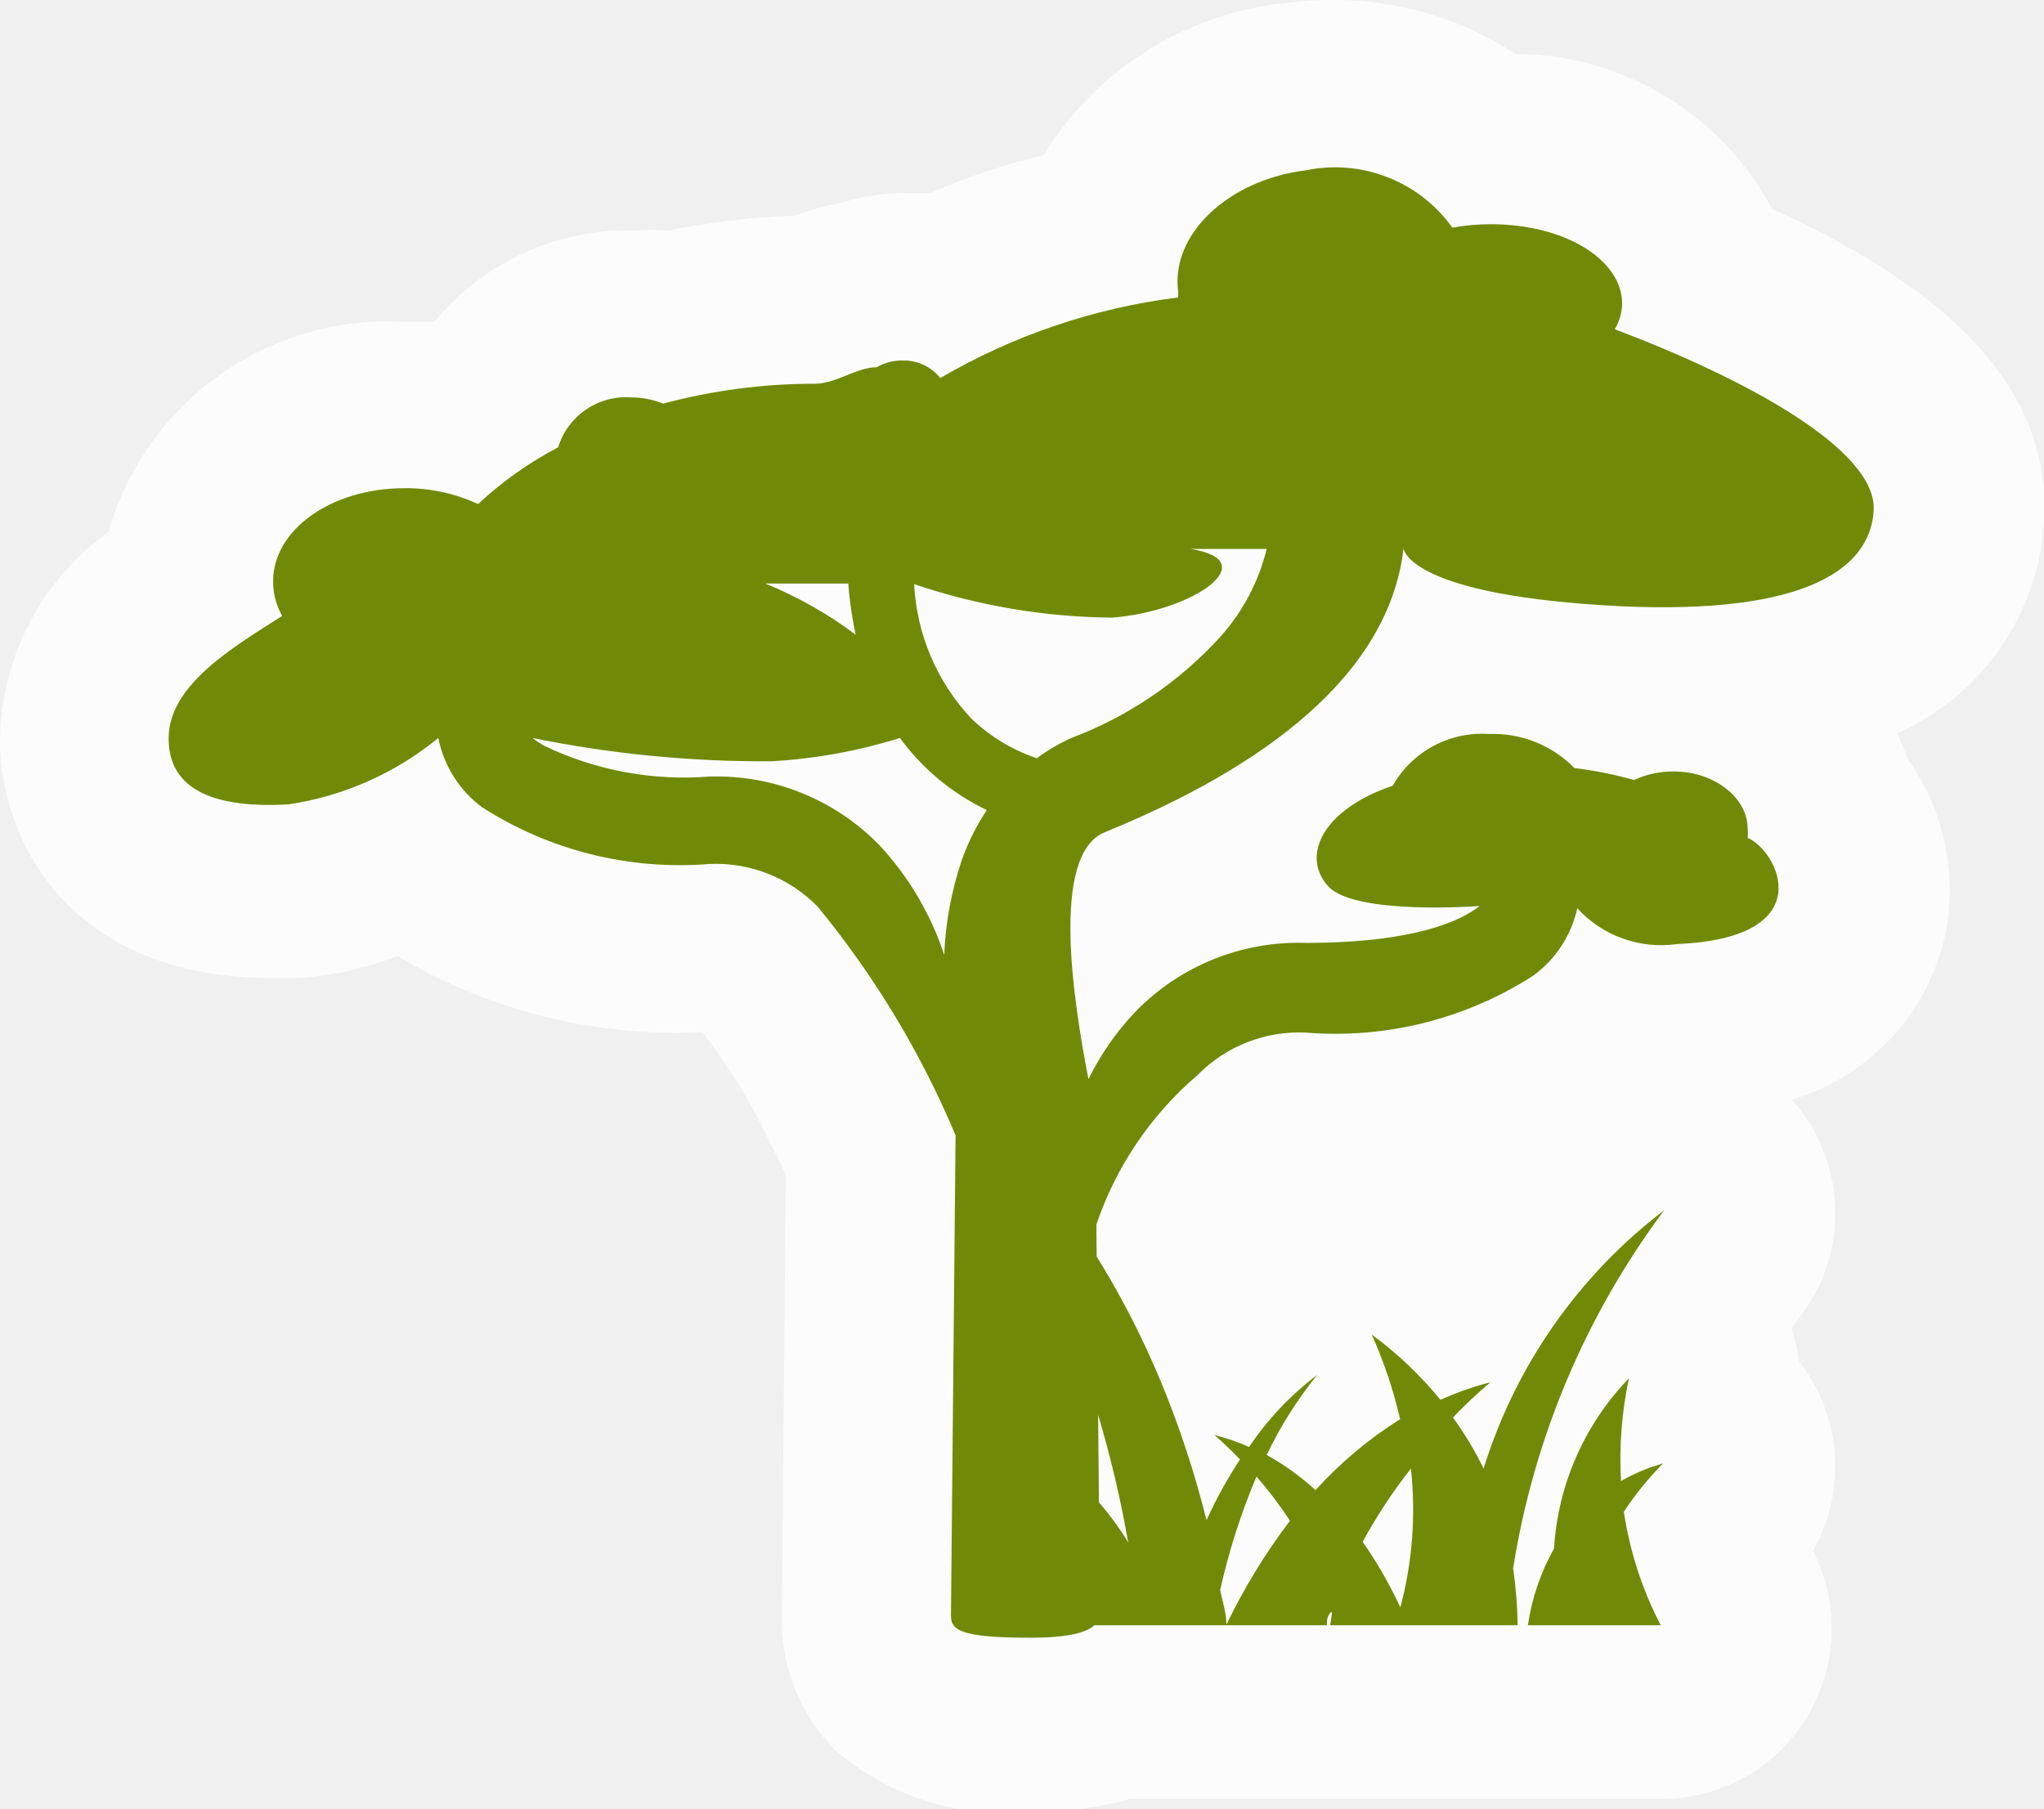
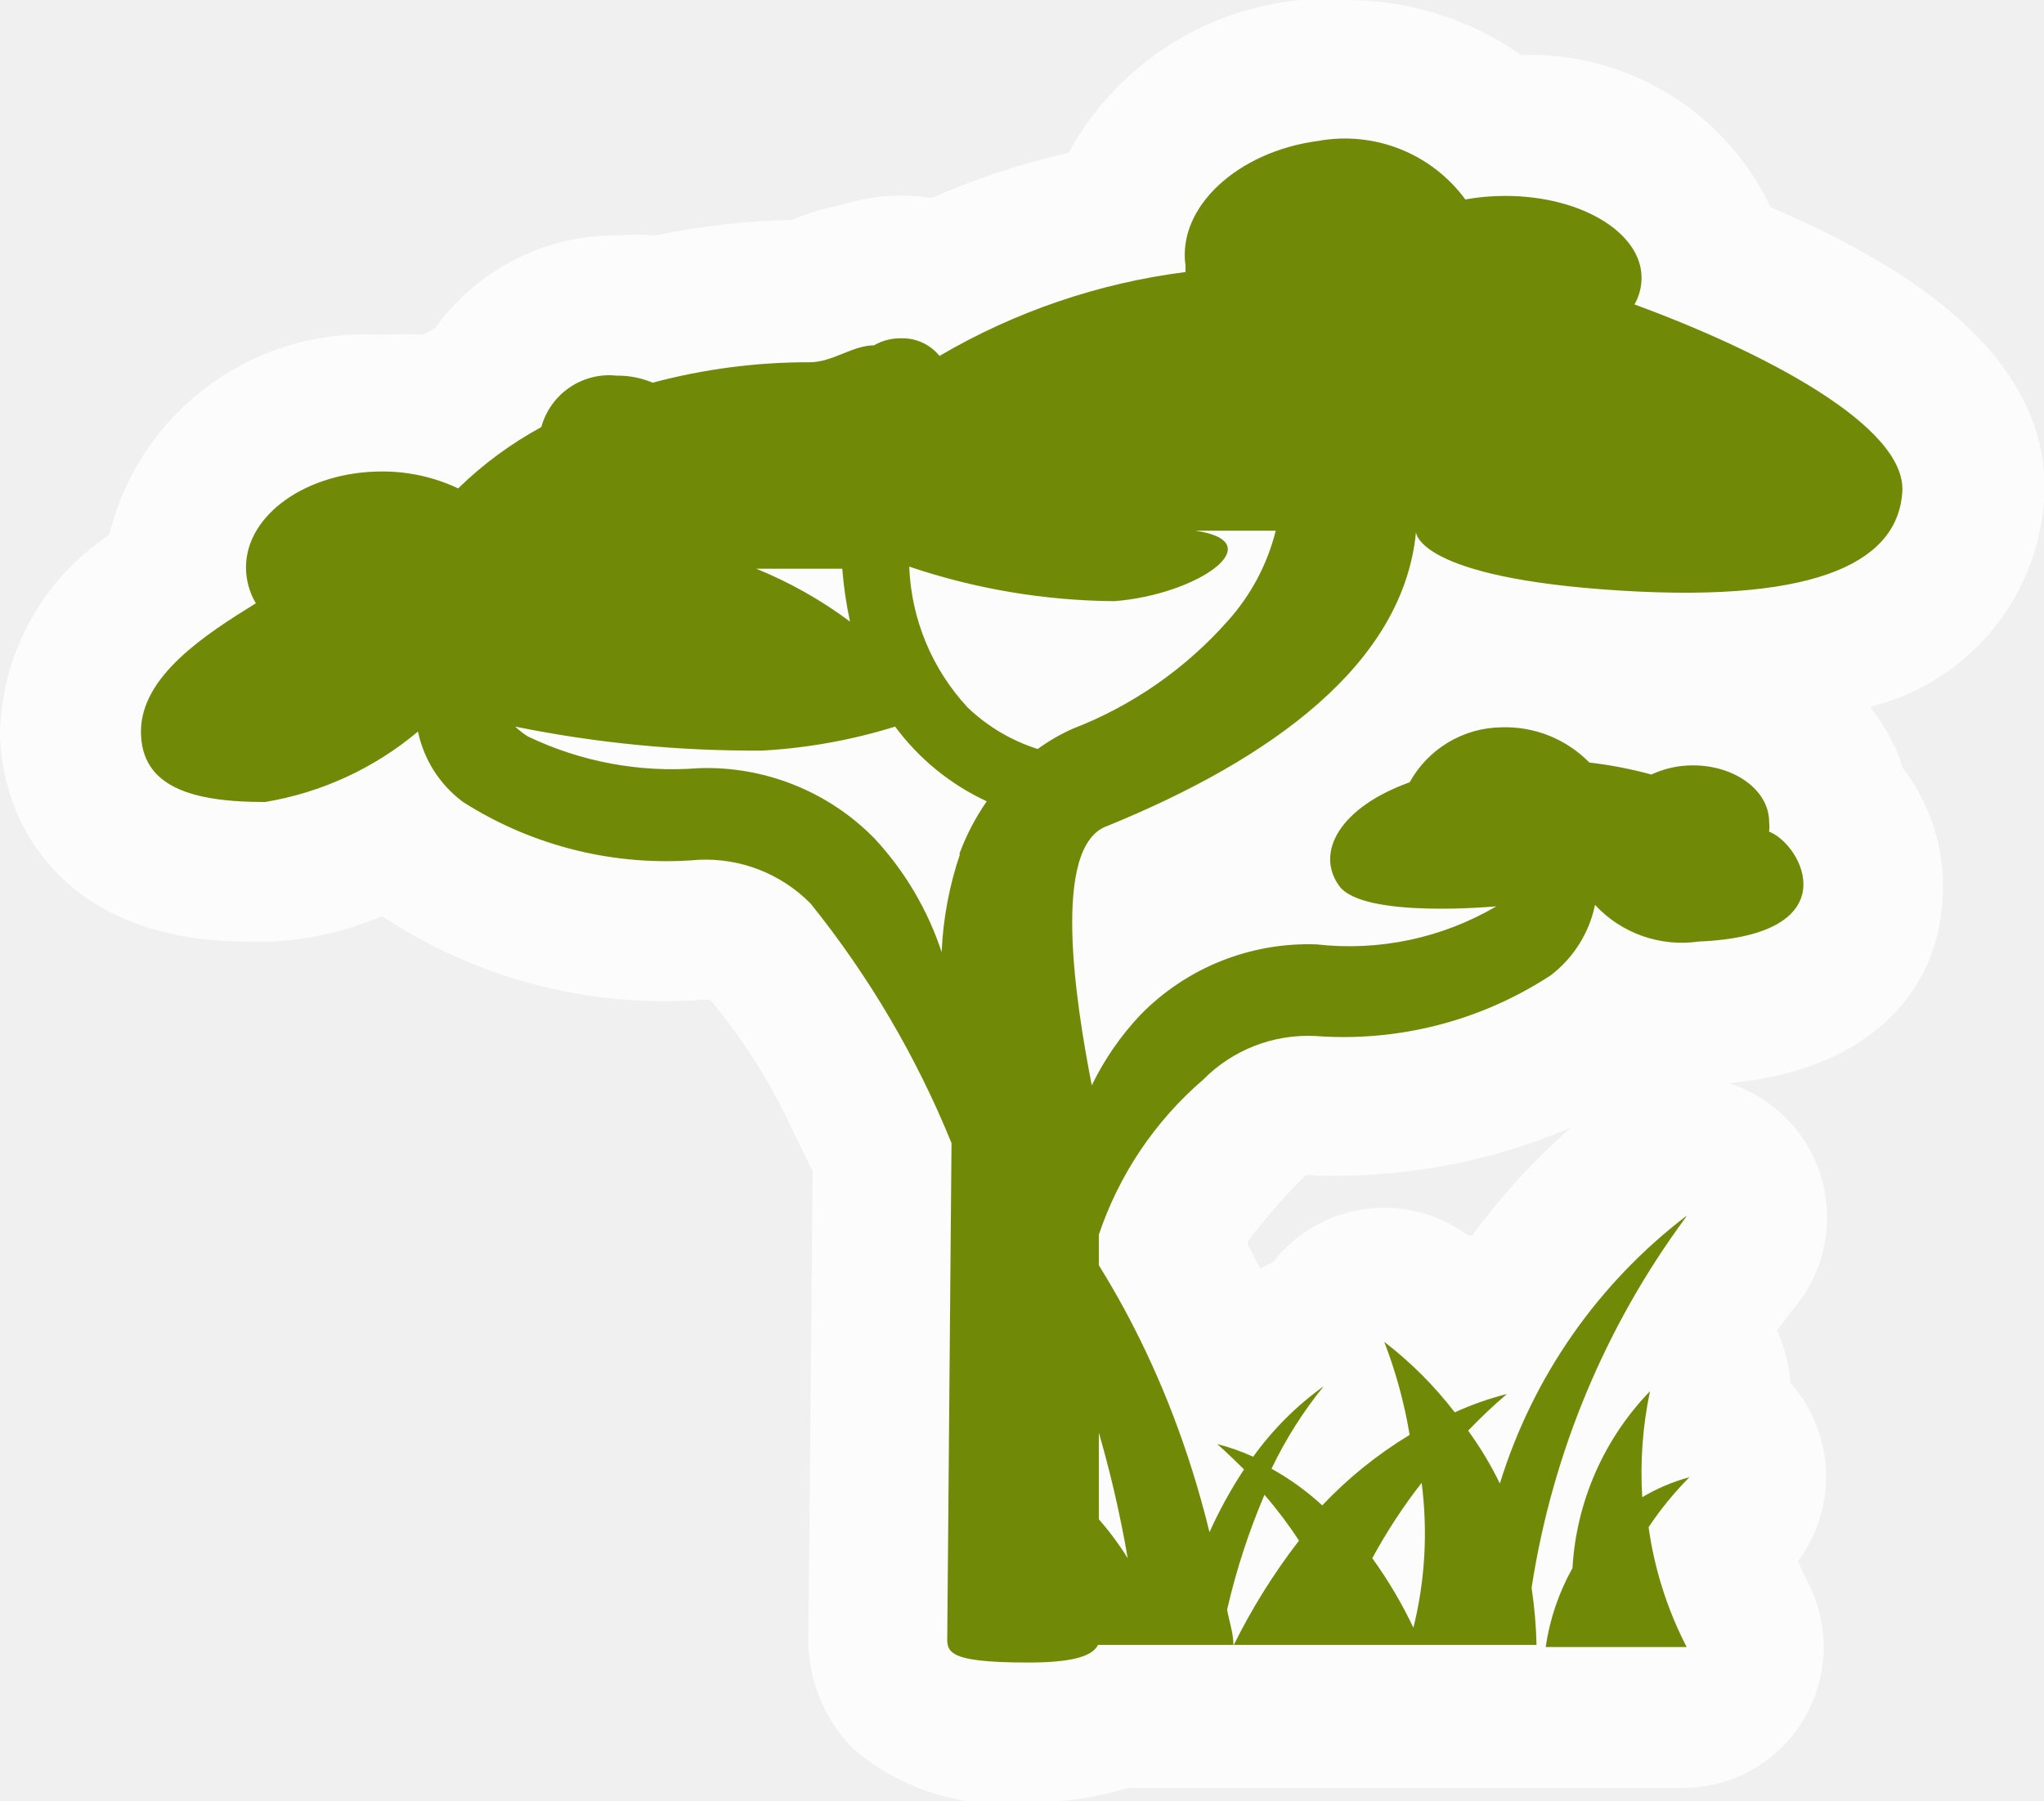
- <svg xmlns="http://www.w3.org/2000/svg" viewBox="0 0 36 31.86">
+ <svg xmlns="http://www.w3.org/2000/svg" viewBox="0 0 29 25.55">
  <defs>
    <style>.a{opacity:0.8;}.b{fill:#fff;}.c{fill:#708a07;}</style>
  </defs>
  <g class="a">
-     <path class="b" d="M18.15,30.36a3.15,3.15,0,0,1-2.39-.64,1.79,1.79,0,0,1-.5-1.34l.07-8.06c-.09-.2-.23-.5-.41-.86l0-.05A10.8,10.8,0,0,0,13.33,17a1,1,0,0,0-.83-.29,7.71,7.71,0,0,1-5-1.32l-.3-.27a5.06,5.06,0,0,1-2.06.63H4.79c-3,0-3.27-2-3.29-2.62a3.49,3.49,0,0,1,1.81-2.92c.06-1.71,1.71-3,3.81-3a4.7,4.7,0,0,1,1,.1q.28-.21.58-.4a2.86,2.86,0,0,1,2.46-1.33,3,3,0,0,1,.65.07,11.78,11.78,0,0,1,2.51-.29l.06,0A3,3,0,0,1,15.13,5,2.43,2.43,0,0,1,16.58,5,11.8,11.8,0,0,1,19.44,4a4,4,0,0,1,3.41-2.49,5,5,0,0,1,.62,0,4.19,4.19,0,0,1,2.71.93h.07c1.93,0,3.44,1,3.75,2.36,4.14,1.75,4.56,3.27,4.49,4.29s-.78,2.93-4.62,3.1a2.65,2.65,0,0,1,2.36,1.9,2.47,2.47,0,0,1,.56,2c-.13.73-.72,2-3.19,2.09h-.21A4.25,4.25,0,0,1,28.33,18a3.94,3.94,0,0,1-.37.34,7.7,7.7,0,0,1-5,1.32,1,1,0,0,0-.83.29,5.8,5.8,0,0,0-1.35,1.73v.05a17.09,17.09,0,0,1,.88,1.76,4.88,4.88,0,0,1,.68-.55,1.48,1.48,0,0,1,.46-.2,1.5,1.5,0,0,1,2.21-.49,8.37,8.37,0,0,1,.74.61l.1,0a9.13,9.13,0,0,1,2.61-2.84,1.5,1.5,0,0,1,2,2.22,7.76,7.76,0,0,0-.69,1,1.5,1.5,0,0,1,.39,1.27,1.5,1.5,0,0,1,.19,2.28L30.2,27a4.94,4.94,0,0,0,.38,1,1.5,1.5,0,0,1-1.33,2.19h-9.6A4.21,4.21,0,0,1,18.15,30.36Zm3.38-15,.19,0v-.05Zm7.21-3.12.31-.06-.66,0,0,0Z" />
-     <path class="b" d="M23.47,3a2.4,2.4,0,0,1,2.1,1,3.73,3.73,0,0,1,.68-.06c1.28,0,2.31.62,2.31,1.4a.91.91,0,0,1-.13.45c2.2.83,4.63,2.08,4.56,3.2s-1.1,1.71-3.72,1.71q-.51,0-1.09,0c-3.42-.22-3.48-1-3.48-1-.23,2.23-2.47,3.86-5.26,5-1,.39-.55,3-.27,4.43A4.78,4.78,0,0,1,20,17.9a4,4,0,0,1,3-1.21c2,0,2.76-.41,3.06-.65h0s-.34,0-.78,0c-.68,0-1.61-.06-1.89-.38-.46-.52-.11-1.34,1.14-1.77a1.81,1.81,0,0,1,1.7-.91,2,2,0,0,1,1.5.6,7.1,7.1,0,0,1,1.05.21,1.64,1.64,0,0,1,.7-.15c.72,0,1.3.43,1.3,1a.74.74,0,0,1,0,.17c.53.23,1.33,1.76-1.24,1.87h-.15A2,2,0,0,1,27.78,16,2,2,0,0,1,27,17.21a6.44,6.44,0,0,1-4,1,2.51,2.51,0,0,0-1.91.75,6,6,0,0,0-1.78,2.63v.61a11.2,11.2,0,0,0-3.09-3.45,12.52,12.52,0,0,0-1.84-2.81,2.51,2.51,0,0,0-1.91-.75,6.45,6.45,0,0,1-4-1A2,2,0,0,1,7.72,13a5.42,5.42,0,0,1-2.61,1.25H4.8c-1.06,0-1.76-.31-1.8-1.17s1.1-1.6,2-2.16a1.22,1.22,0,0,1-.16-.61c0-.9,1-1.64,2.31-1.64a3,3,0,0,1,1.3.28,6.42,6.42,0,0,1,1.41-1A1.25,1.25,0,0,1,11.11,7a1.53,1.53,0,0,1,.61.12,10.28,10.28,0,0,1,2.67-.35c.36,0,.69-.29,1-.29h.06a.89.89,0,0,1,.46-.12.82.82,0,0,1,.66.31h0A11,11,0,0,1,20.8,5.27l0-.11c-.13-1,.88-2,2.25-2.13l.43,0m-4.18,7.88a12.12,12.12,0,0,1-3.18-.6,3.74,3.74,0,0,0,1,2.36,3.07,3.07,0,0,0,1.17.71,3.24,3.24,0,0,1,.6-.32A6.79,6.79,0,0,0,21.5,11.2a3.61,3.61,0,0,0,.81-1.54H21c1.32.2,0,1.1-1.38,1.21h-.32m-4.22.3a6.7,6.7,0,0,1-.13-.9H13.48a7.16,7.16,0,0,1,1.59.9M13.19,13.4A21.64,21.64,0,0,1,9.38,13a1.38,1.38,0,0,0,.22.16,5.68,5.68,0,0,0,2.9.54,4,4,0,0,1,3,1.21,5.26,5.26,0,0,1,1.14,1.93,6,6,0,0,1,.31-1.67,4,4,0,0,1,.44-.9A4.07,4.07,0,0,1,15.85,13a9.37,9.37,0,0,1-2.26.41h-.4m3,5.34h0v0m0,0a17.69,17.69,0,0,1,3.11,6.33v1.4A5,5,0,0,0,17.17,25a7.68,7.68,0,0,1,2.09,3.63h0c-.14.13-.46.22-1.14.22-1.48,0-1.38-.2-1.38-.51h0L16.84,20h0s-.23-.55-.59-1.26m13.06,2.57h0m0,0a14.27,14.27,0,0,0-2.63,6.35,7.65,7.65,0,0,1,.08,1h-3.3c0-.07,0-.15,0-.22s0,.15-.06.22H19.29c.17-.15.1-.35.1-.51h0l0-1.65a5,5,0,0,1,.48.65c-.13-.62-.29-1.32-.5-2l0-2.89a16.44,16.44,0,0,1,1.89,4.6,7.66,7.66,0,0,1,.59-1.07c-.26-.27-.45-.43-.45-.43a3.58,3.58,0,0,1,.61.21,5.23,5.23,0,0,1,1.22-1.24,7.07,7.07,0,0,0-.89,1.41,4.52,4.52,0,0,1,.86.62A7.09,7.09,0,0,1,24.66,25a8.15,8.15,0,0,0-.49-1.52,6.56,6.56,0,0,1,1.21,1.15,5.22,5.22,0,0,1,.88-.31,8.65,8.65,0,0,0-.66.62,6,6,0,0,1,.54.9,9.11,9.11,0,0,1,3.18-4.55m-4.64,7a6.69,6.69,0,0,0,.14-2.46A9.19,9.19,0,0,0,24,27.16a7.59,7.59,0,0,1,.71,1.17m-3.07.29a10.6,10.6,0,0,1,1.12-1.79,7.21,7.21,0,0,0-.59-.78,11.64,11.64,0,0,0-.64,2c0,.2.08.4.11.61m7.09-4.34a6.78,6.78,0,0,0-.14,1.81,3.23,3.23,0,0,1,.74-.35,5.61,5.61,0,0,0-.69.85,6.36,6.36,0,0,0,.65,2H26.91a3.9,3.9,0,0,1,.46-1.35,4.73,4.73,0,0,1,1.32-3m.61,1.46h0M23.47,0h0a6.45,6.45,0,0,0-.81.05,5.7,5.7,0,0,0-4.28,2.68,12.6,12.6,0,0,0-2,.67l-.42,0a3.92,3.92,0,0,0-1.18.18A4.3,4.3,0,0,0,14,3.8a13.34,13.34,0,0,0-2.23.26,4.62,4.62,0,0,0-.62,0A4.4,4.4,0,0,0,7.65,5.67l-.52,0A5.12,5.12,0,0,0,1.91,9.37,4.59,4.59,0,0,0,0,13.17C.08,15,1.37,17.23,4.8,17.23h.47A5.92,5.92,0,0,0,7,16.84a9.54,9.54,0,0,0,5.37,1.34A10.44,10.44,0,0,1,13.5,20a3,3,0,0,0,.14.28l.2.41-.07,7.68s0,0,0,.07a3.26,3.26,0,0,0,.93,2.38,4.52,4.52,0,0,0,3.46,1.09,6.1,6.1,0,0,0,1.75-.22h9.35a3,3,0,0,0,2.67-4.37l0,0a3,3,0,0,0-.24-3.33,3,3,0,0,0-.13-.56l0-.06a3,3,0,0,0,0-4,3.9,3.9,0,0,0,2.72-3,4,4,0,0,0-.68-3,3.76,3.76,0,0,0-.19-.45A4.36,4.36,0,0,0,36,9.18c.17-2.67-2.3-4.37-4.79-5.5A5.15,5.15,0,0,0,26.69.95,5.8,5.8,0,0,0,23.47,0Z" />
+     <path class="b" d="M14.62,24.55a2.38,2.38,0,0,1-1.81-.46,1.24,1.24,0,0,1-.34-.94l.06-6.77c-.07-.17-.2-.45-.37-.78l0,0a9.24,9.24,0,0,0-1.35-2.09,1.08,1.08,0,0,0-.87-.32,6.2,6.2,0,0,1-4-1,3,3,0,0,1-.36-.34,4.16,4.16,0,0,1-1.77.58H3.5C1.25,12.36,1,10.88,1,10.42a2.78,2.78,0,0,1,1.51-2.3V8.07A2.66,2.66,0,0,1,5.43,5.71a3.66,3.66,0,0,1,.86.1,6.65,6.65,0,0,1,.6-.42,2.12,2.12,0,0,1,1.86-1,2.31,2.31,0,0,1,.54.06,9.6,9.6,0,0,1,2.2-.25s0,0,0,0a2.25,2.25,0,0,1,.62-.19,1.78,1.78,0,0,1,1.17,0,9.72,9.72,0,0,1,2.55-.84,3.07,3.07,0,0,1,2.68-2,3.92,3.92,0,0,1,.48,0,3.21,3.21,0,0,1,2.17.78h.15c1.54,0,2.74.8,2.9,1.89C28.11,5.26,28,6.59,28,7c-.06.88-.67,2.36-4.1,2.36-.3,0-.62,0-1,0A10.56,10.56,0,0,1,20.7,9a4.55,4.55,0,0,1-.24.44,3,3,0,0,1,.92-.14,2.79,2.79,0,0,1,1.69.55l.38.07a2.42,2.42,0,0,1,.64-.08,2,2,0,0,1,2,1.46,1.82,1.82,0,0,1,.45,1.5c-.1.54-.54,1.46-2.42,1.54H24a3.21,3.21,0,0,1-1-.14,3.13,3.13,0,0,1-.39.37,6.2,6.2,0,0,1-4,1,1.08,1.08,0,0,0-.87.32,4.62,4.62,0,0,0-1.2,1.58v.15a14.06,14.06,0,0,1,.9,1.84,4.48,4.48,0,0,1,.79-.69,1,1,0,0,1,.42-.15,1,1,0,0,1,1.52-.43,6.69,6.69,0,0,1,.69.59l.21-.06.1,0a7.57,7.57,0,0,1,2.14-2.37,1,1,0,0,1,1.32,1.47,7,7,0,0,0-.7,1,1,1,0,0,1,.39,1l0,.11a1,1,0,0,1,.26,1.6l-.22.25a4.36,4.36,0,0,0,.37,1,1,1,0,0,1-.89,1.46h-8A3.18,3.18,0,0,1,14.62,24.55Zm1.63-12a2.24,2.24,0,0,0,0,.53,4.31,4.31,0,0,1,1.66-.63,1.6,1.6,0,0,1,0-.7A14.39,14.39,0,0,1,16.26,12.57ZM14.68,9.51h0Z" />
+     <path class="b" d="M19.06,2a2,2,0,0,1,1.75.83,3.11,3.11,0,0,1,.57-.05c1.06,0,1.93.52,1.93,1.16a.76.76,0,0,1-.1.38C25,5,27.06,6.05,27,7s-.92,1.43-3.1,1.43l-.91,0c-2.85-.18-2.9-.83-2.9-.83-.19,1.86-2.06,3.22-4.38,4.17-.81.33-.46,2.5-.22,3.69a4,4,0,0,1,.69-1,3.33,3.33,0,0,1,2.5-1,4.12,4.12,0,0,0,2.55-.54h0s-.28,0-.65,0c-.57,0-1.34-.05-1.58-.31-.38-.43-.09-1.12,1-1.47a1.51,1.51,0,0,1,1.42-.76,1.67,1.67,0,0,1,1.25.5,5.92,5.92,0,0,1,.88.17,1.37,1.37,0,0,1,.59-.13c.6,0,1.08.36,1.08.8a.62.62,0,0,1,0,.14c.44.19,1.11,1.47-1,1.56H24a1.63,1.63,0,0,1-1.34-.52,1.69,1.69,0,0,1-.63,1,5.37,5.37,0,0,1-3.34.82,2.09,2.09,0,0,0-1.59.63,5,5,0,0,0-1.48,2.2V18A9.33,9.33,0,0,0,13,15.12a10.44,10.44,0,0,0-1.53-2.34,2.09,2.09,0,0,0-1.59-.62,5.37,5.37,0,0,1-3.34-.82,1.67,1.67,0,0,1-.64-1,4.52,4.52,0,0,1-2.17,1H3.5c-.89,0-1.47-.26-1.5-1S2.92,9,3.65,8.58a1,1,0,0,1-.14-.51c0-.75.86-1.36,1.93-1.36a2.5,2.5,0,0,1,1.08.24,5.35,5.35,0,0,1,1.18-.87,1,1,0,0,1,1.07-.73,1.27,1.27,0,0,1,.51.1,8.57,8.57,0,0,1,2.23-.29c.3,0,.57-.24.86-.24h.05a.74.74,0,0,1,.38-.1.68.68,0,0,1,.55.25h0a9.19,9.19,0,0,1,3.49-1.19l0-.09C16.72,3,17.56,2.17,18.7,2l.36,0M15.57,8.57a10.1,10.1,0,0,1-2.65-.5,3.11,3.11,0,0,0,.83,2,2.56,2.56,0,0,0,1,.59,2.71,2.71,0,0,1,.5-.27,5.66,5.66,0,0,0,2.2-1.53,3,3,0,0,0,.68-1.28H17c1.1.17,0,.92-1.15,1h-.26m-3.51.25a5.58,5.58,0,0,1-.11-.75H10.73a6,6,0,0,1,1.33.75m-1.56,1.85a18,18,0,0,1-3.18-.35,1.15,1.15,0,0,0,.18.14,4.74,4.74,0,0,0,2.42.45,3.33,3.33,0,0,1,2.5,1,4.39,4.39,0,0,1,.95,1.61,5,5,0,0,1,.26-1.39,3.31,3.31,0,0,1,.37-.75,3.39,3.39,0,0,1-1.27-1.06,7.81,7.81,0,0,1-1.88.34h-.33M13,15.11h0m0,0a14.74,14.74,0,0,1,2.59,5.27v1.16a4.19,4.19,0,0,0-1.83-1.22,6.4,6.4,0,0,1,1.74,3h0c-.12.11-.38.18-1,.18-1.23,0-1.15-.17-1.15-.42h0l.06-6.95h0s-.19-.46-.49-1m10.88,2.14h0m0,0a11.89,11.89,0,0,0-2.19,5.29,6.37,6.37,0,0,1,.07.81H19c0-.06,0-.12,0-.18s0,.12,0,.18h-3.4c.14-.12.08-.29.08-.42h0V21.56a4.14,4.14,0,0,1,.4.54c-.1-.52-.24-1.1-.41-1.71l0-2.41a13.7,13.7,0,0,1,1.58,3.83,6.39,6.39,0,0,1,.49-.89c-.22-.22-.38-.36-.38-.36a3,3,0,0,1,.51.18,4.36,4.36,0,0,1,1-1,5.9,5.9,0,0,0-.74,1.17,3.77,3.77,0,0,1,.72.52,5.91,5.91,0,0,1,1.24-1,6.79,6.79,0,0,0-.41-1.27,5.46,5.46,0,0,1,1,1,4.35,4.35,0,0,1,.74-.26,7.21,7.21,0,0,0-.55.52,5,5,0,0,1,.45.75,7.59,7.59,0,0,1,2.65-3.8m-3.87,5.84a5.57,5.57,0,0,0,.12-2,7.66,7.66,0,0,0-.7,1.07,6.32,6.32,0,0,1,.59,1m-2.56.24a8.84,8.84,0,0,1,.93-1.49,6,6,0,0,0-.49-.65,9.7,9.7,0,0,0-.53,1.63c0,.17.07.33.09.51m5.91-3.61a5.65,5.65,0,0,0-.11,1.51,2.69,2.69,0,0,1,.62-.29,4.68,4.68,0,0,0-.58.71,5.3,5.3,0,0,0,.54,1.7h-2a3.25,3.25,0,0,1,.38-1.12,3.94,3.94,0,0,1,1.1-2.51M23.91,21h0M19.06,0a4.87,4.87,0,0,0-.61,0,4.2,4.2,0,0,0-3.29,2.17,10.29,10.29,0,0,0-1.94.64,2.78,2.78,0,0,0-1.29.1,3.15,3.15,0,0,0-.69.21,10.62,10.62,0,0,0-1.94.22,3.34,3.34,0,0,0-.53,0A3.15,3.15,0,0,0,6.17,4.66L6,4.75a4.69,4.69,0,0,0-.61,0A3.73,3.73,0,0,0,1.55,7.59,3.46,3.46,0,0,0,0,10.46c.05,1.34,1,2.9,3.5,2.9h.36A4.6,4.6,0,0,0,5.42,13a7.26,7.26,0,0,0,4.5,1.19.52.52,0,0,1,.16,0,8.43,8.43,0,0,1,1.12,1.75l.1.21.23.47-.06,6.51s0,0,0,.05a2.21,2.21,0,0,0,.63,1.63,3.26,3.26,0,0,0,2.53.76A4.48,4.48,0,0,0,16,25.37h7.87a2,2,0,0,0,1.78-2.92q-.08-.15-.14-.3a2,2,0,0,0-.11-2.53,2,2,0,0,0-.19-.74l.22-.29a2,2,0,0,0-.9-3.22c2.39-.23,2.92-1.69,3-2.34A2.77,2.77,0,0,0,27,10.9a2.67,2.67,0,0,0-.47-.87A3.25,3.25,0,0,0,29,7.11c.11-1.61-1.13-3-3.88-4.17A3.78,3.78,0,0,0,21.58.78,4.31,4.31,0,0,0,19.06,0Zm4.26,15.36,0,0h0l-.06,0ZM17.7,17.62a8.8,8.8,0,0,1,.82-.94.4.4,0,0,1,.15,0A8.55,8.55,0,0,0,22.29,16a9.15,9.15,0,0,0-1.4,1.53l-.06,0a2,2,0,0,0-2.77.38l-.18.09-.17-.33Z" />
  </g>
-   <path class="c" d="M19.46,14.66c2.79-1.14,5-2.76,5.26-5,0,0,.05.78,3.48,1S32.93,10.1,33,9s-2.36-2.37-4.56-3.2a.91.91,0,0,0,.13-.45c0-.77-1-1.4-2.31-1.4a3.73,3.73,0,0,0-.68.06A2.54,2.54,0,0,0,23,3c-1.37.17-2.38,1.13-2.25,2.13l0,.11a11,11,0,0,0-4.19,1.42h0a.82.82,0,0,0-.66-.31.89.89,0,0,0-.46.12c-.36,0-.71.29-1.09.29a10.28,10.28,0,0,0-2.67.35A1.53,1.53,0,0,0,11.11,7a1.25,1.25,0,0,0-1.28.88,6.42,6.42,0,0,0-1.41,1,3,3,0,0,0-1.3-.28c-1.28,0-2.31.73-2.31,1.64a1.22,1.22,0,0,0,.16.61c-.88.56-2,1.22-2,2.16s.87,1.23,2.11,1.16A5.42,5.42,0,0,0,7.72,13a2,2,0,0,0,.77,1.22,6.45,6.45,0,0,0,4,1,2.51,2.51,0,0,1,1.91.75A16.27,16.27,0,0,1,16.83,20h0l-.08,8.34h0c0,.3-.1.51,1.38.51s1.24-.42,1.24-.73h0l-.06-6.55a6,6,0,0,1,1.78-2.63A2.51,2.51,0,0,1,23,18.19a6.44,6.44,0,0,0,4-1A2,2,0,0,0,27.78,16a2,2,0,0,0,1.76.63c2.56-.11,1.77-1.65,1.24-1.87a.74.74,0,0,0,0-.17c0-.53-.58-1-1.3-1a1.64,1.64,0,0,0-.7.15,7.1,7.1,0,0,0-1.05-.21,2,2,0,0,0-1.5-.6,1.81,1.81,0,0,0-1.7.91c-1.26.43-1.61,1.25-1.14,1.77s2.67.35,2.67.35h0c-.3.24-1.1.65-3.06.65a4,4,0,0,0-3,1.21,4.78,4.78,0,0,0-.83,1.19C18.91,17.66,18.49,15.05,19.46,14.66Zm-4.52-4.38a6.7,6.7,0,0,0,.13.9,7.16,7.16,0,0,0-1.59-.9Zm2,4.87a6,6,0,0,0-.31,1.67,5.26,5.26,0,0,0-1.14-1.93,4,4,0,0,0-3-1.21,5.68,5.68,0,0,1-2.9-.54A1.38,1.38,0,0,1,9.38,13a20.33,20.33,0,0,0,4.22.41A9.37,9.37,0,0,0,15.85,13a4.07,4.07,0,0,0,1.53,1.27A4,4,0,0,0,16.94,15.15Zm1.33-1.79a3.07,3.07,0,0,1-1.17-.71,3.74,3.74,0,0,1-1-2.36,11.17,11.17,0,0,0,3.49.59c1.42-.11,2.7-1,1.38-1.21h1.34a3.61,3.61,0,0,1-.81,1.54A6.79,6.79,0,0,1,18.87,13,3.24,3.24,0,0,0,18.27,13.35ZM28.55,26.09a6.78,6.78,0,0,1,.14-1.81,4.73,4.73,0,0,0-1.32,3,3.9,3.9,0,0,0-.46,1.35h2.34a6.36,6.36,0,0,1-.65-2,5.61,5.61,0,0,1,.69-.85A3.23,3.23,0,0,0,28.55,26.09Zm.76-4.77a9.11,9.11,0,0,0-3.18,4.55,6,6,0,0,0-.54-.9,8.65,8.65,0,0,1,.66-.62,5.23,5.23,0,0,0-.88.31,6.56,6.56,0,0,0-1.21-1.15A8.15,8.15,0,0,1,24.66,25a7.09,7.09,0,0,0-1.49,1.25,4.52,4.52,0,0,0-.86-.62,7.07,7.07,0,0,1,.89-1.41A5.23,5.23,0,0,0,22,25.49a3.58,3.58,0,0,0-.61-.21s.19.16.45.43a7.66,7.66,0,0,0-.59,1.07c-1.46-5.82-5-8-5-8a19.65,19.65,0,0,1,3.62,8.39A5.07,5.07,0,0,0,17.17,25a7.68,7.68,0,0,1,2.09,3.63h4.11c0-.07,0-.15.06-.22s0,.15,0,.22h3.3a7.65,7.65,0,0,0-.08-1A14.27,14.27,0,0,1,29.31,21.32Zm-7.71,7.3c0-.21-.07-.41-.11-.61a11.64,11.64,0,0,1,.64-2,7.21,7.21,0,0,1,.59.78A10.6,10.6,0,0,0,21.6,28.62Zm3.07-.29A7.59,7.59,0,0,0,24,27.16a9.19,9.19,0,0,1,.85-1.29A6.69,6.69,0,0,1,24.66,28.33Z" />
+   <path class="c" d="M15.71,11.72c2.33-.95,4.2-2.3,4.38-4.17,0,0,0,.65,2.9.83s3.94-.46,4-1.4-2-2-3.8-2.66a.76.76,0,0,0,.1-.38c0-.64-.86-1.16-1.93-1.16a3.11,3.11,0,0,0-.57.05A2.12,2.12,0,0,0,18.7,2c-1.14.15-2,.94-1.88,1.77l0,.09a9.19,9.19,0,0,0-3.49,1.19h0a.68.68,0,0,0-.55-.25.74.74,0,0,0-.38.1c-.3,0-.59.24-.91.24a8.57,8.57,0,0,0-2.23.29,1.27,1.27,0,0,0-.51-.1,1,1,0,0,0-1.07.73,5.35,5.35,0,0,0-1.18.87,2.5,2.5,0,0,0-1.08-.24c-1.06,0-1.93.61-1.93,1.36a1,1,0,0,0,.14.51C2.92,9,2,9.59,2,10.38s.73,1,1.76,1a4.52,4.52,0,0,0,2.17-1,1.67,1.67,0,0,0,.64,1,5.37,5.37,0,0,0,3.34.82,2.09,2.09,0,0,1,1.59.62,13.56,13.56,0,0,1,2,3.4h0l-.06,6.95h0c0,.25-.08.42,1.15.42s1-.35,1-.61h0l0-5.46a5,5,0,0,1,1.48-2.2,2.09,2.09,0,0,1,1.59-.62A5.37,5.37,0,0,0,22,13.84a1.69,1.69,0,0,0,.63-1,1.68,1.68,0,0,0,1.47.52c2.14-.09,1.48-1.37,1-1.56a.62.62,0,0,0,0-.14c0-.44-.48-.8-1.08-.8a1.37,1.37,0,0,0-.59.13,5.92,5.92,0,0,0-.88-.17,1.67,1.67,0,0,0-1.25-.5A1.51,1.51,0,0,0,20,11.1c-1,.36-1.34,1-1,1.47s2.23.29,2.23.29h0a4.12,4.12,0,0,1-2.55.54,3.33,3.33,0,0,0-2.5,1,4,4,0,0,0-.69,1C15.26,14.22,14.91,12,15.71,11.72ZM11.95,8.07a5.59,5.59,0,0,0,.11.75,6,6,0,0,0-1.33-.75Zm1.67,4.05a5,5,0,0,0-.26,1.39,4.39,4.39,0,0,0-.95-1.61,3.33,3.33,0,0,0-2.5-1,4.74,4.74,0,0,1-2.42-.45,1.15,1.15,0,0,1-.18-.14,17,17,0,0,0,3.51.34,7.81,7.81,0,0,0,1.88-.34A3.39,3.39,0,0,0,14,11.37,3.31,3.31,0,0,0,13.61,12.12Zm1.11-1.49a2.56,2.56,0,0,1-1-.59,3.11,3.11,0,0,1-.83-2,9.31,9.31,0,0,0,2.91.49c1.18-.09,2.25-.84,1.15-1H18.1a3,3,0,0,1-.68,1.28,5.66,5.66,0,0,1-2.2,1.53A2.7,2.7,0,0,0,14.72,10.63Zm8.57,10.62a5.65,5.65,0,0,1,.11-1.51,3.94,3.94,0,0,0-1.1,2.51,3.25,3.25,0,0,0-.38,1.12h2a5.3,5.3,0,0,1-.54-1.7,4.67,4.67,0,0,1,.58-.71A2.69,2.69,0,0,0,23.29,21.25Zm.63-4a7.59,7.59,0,0,0-2.65,3.8,5,5,0,0,0-.45-.75,7.21,7.21,0,0,1,.55-.52,4.36,4.36,0,0,0-.74.26,5.46,5.46,0,0,0-1-1A6.79,6.79,0,0,1,20,20.36a5.91,5.91,0,0,0-1.24,1,3.77,3.77,0,0,0-.72-.52,5.89,5.89,0,0,1,.74-1.17,4.36,4.36,0,0,0-1,1,3,3,0,0,0-.51-.18s.16.14.38.36a6.38,6.38,0,0,0-.49.89C16,17,13,15.11,13,15.11a16.37,16.37,0,0,1,3,7,4.23,4.23,0,0,0-2.23-1.77,6.4,6.4,0,0,1,1.74,3H19c0-.06,0-.12,0-.18s0,.12,0,.18H21.8a6.38,6.38,0,0,0-.07-.81A11.89,11.89,0,0,1,23.92,17.27ZM17.5,23.35c0-.18-.06-.34-.09-.51a9.7,9.7,0,0,1,.53-1.63,6,6,0,0,1,.49.65A8.84,8.84,0,0,0,17.5,23.35Zm2.56-.24a6.32,6.32,0,0,0-.59-1,7.66,7.66,0,0,1,.7-1.07A5.57,5.57,0,0,1,20.05,23.11Z" />
</svg>
